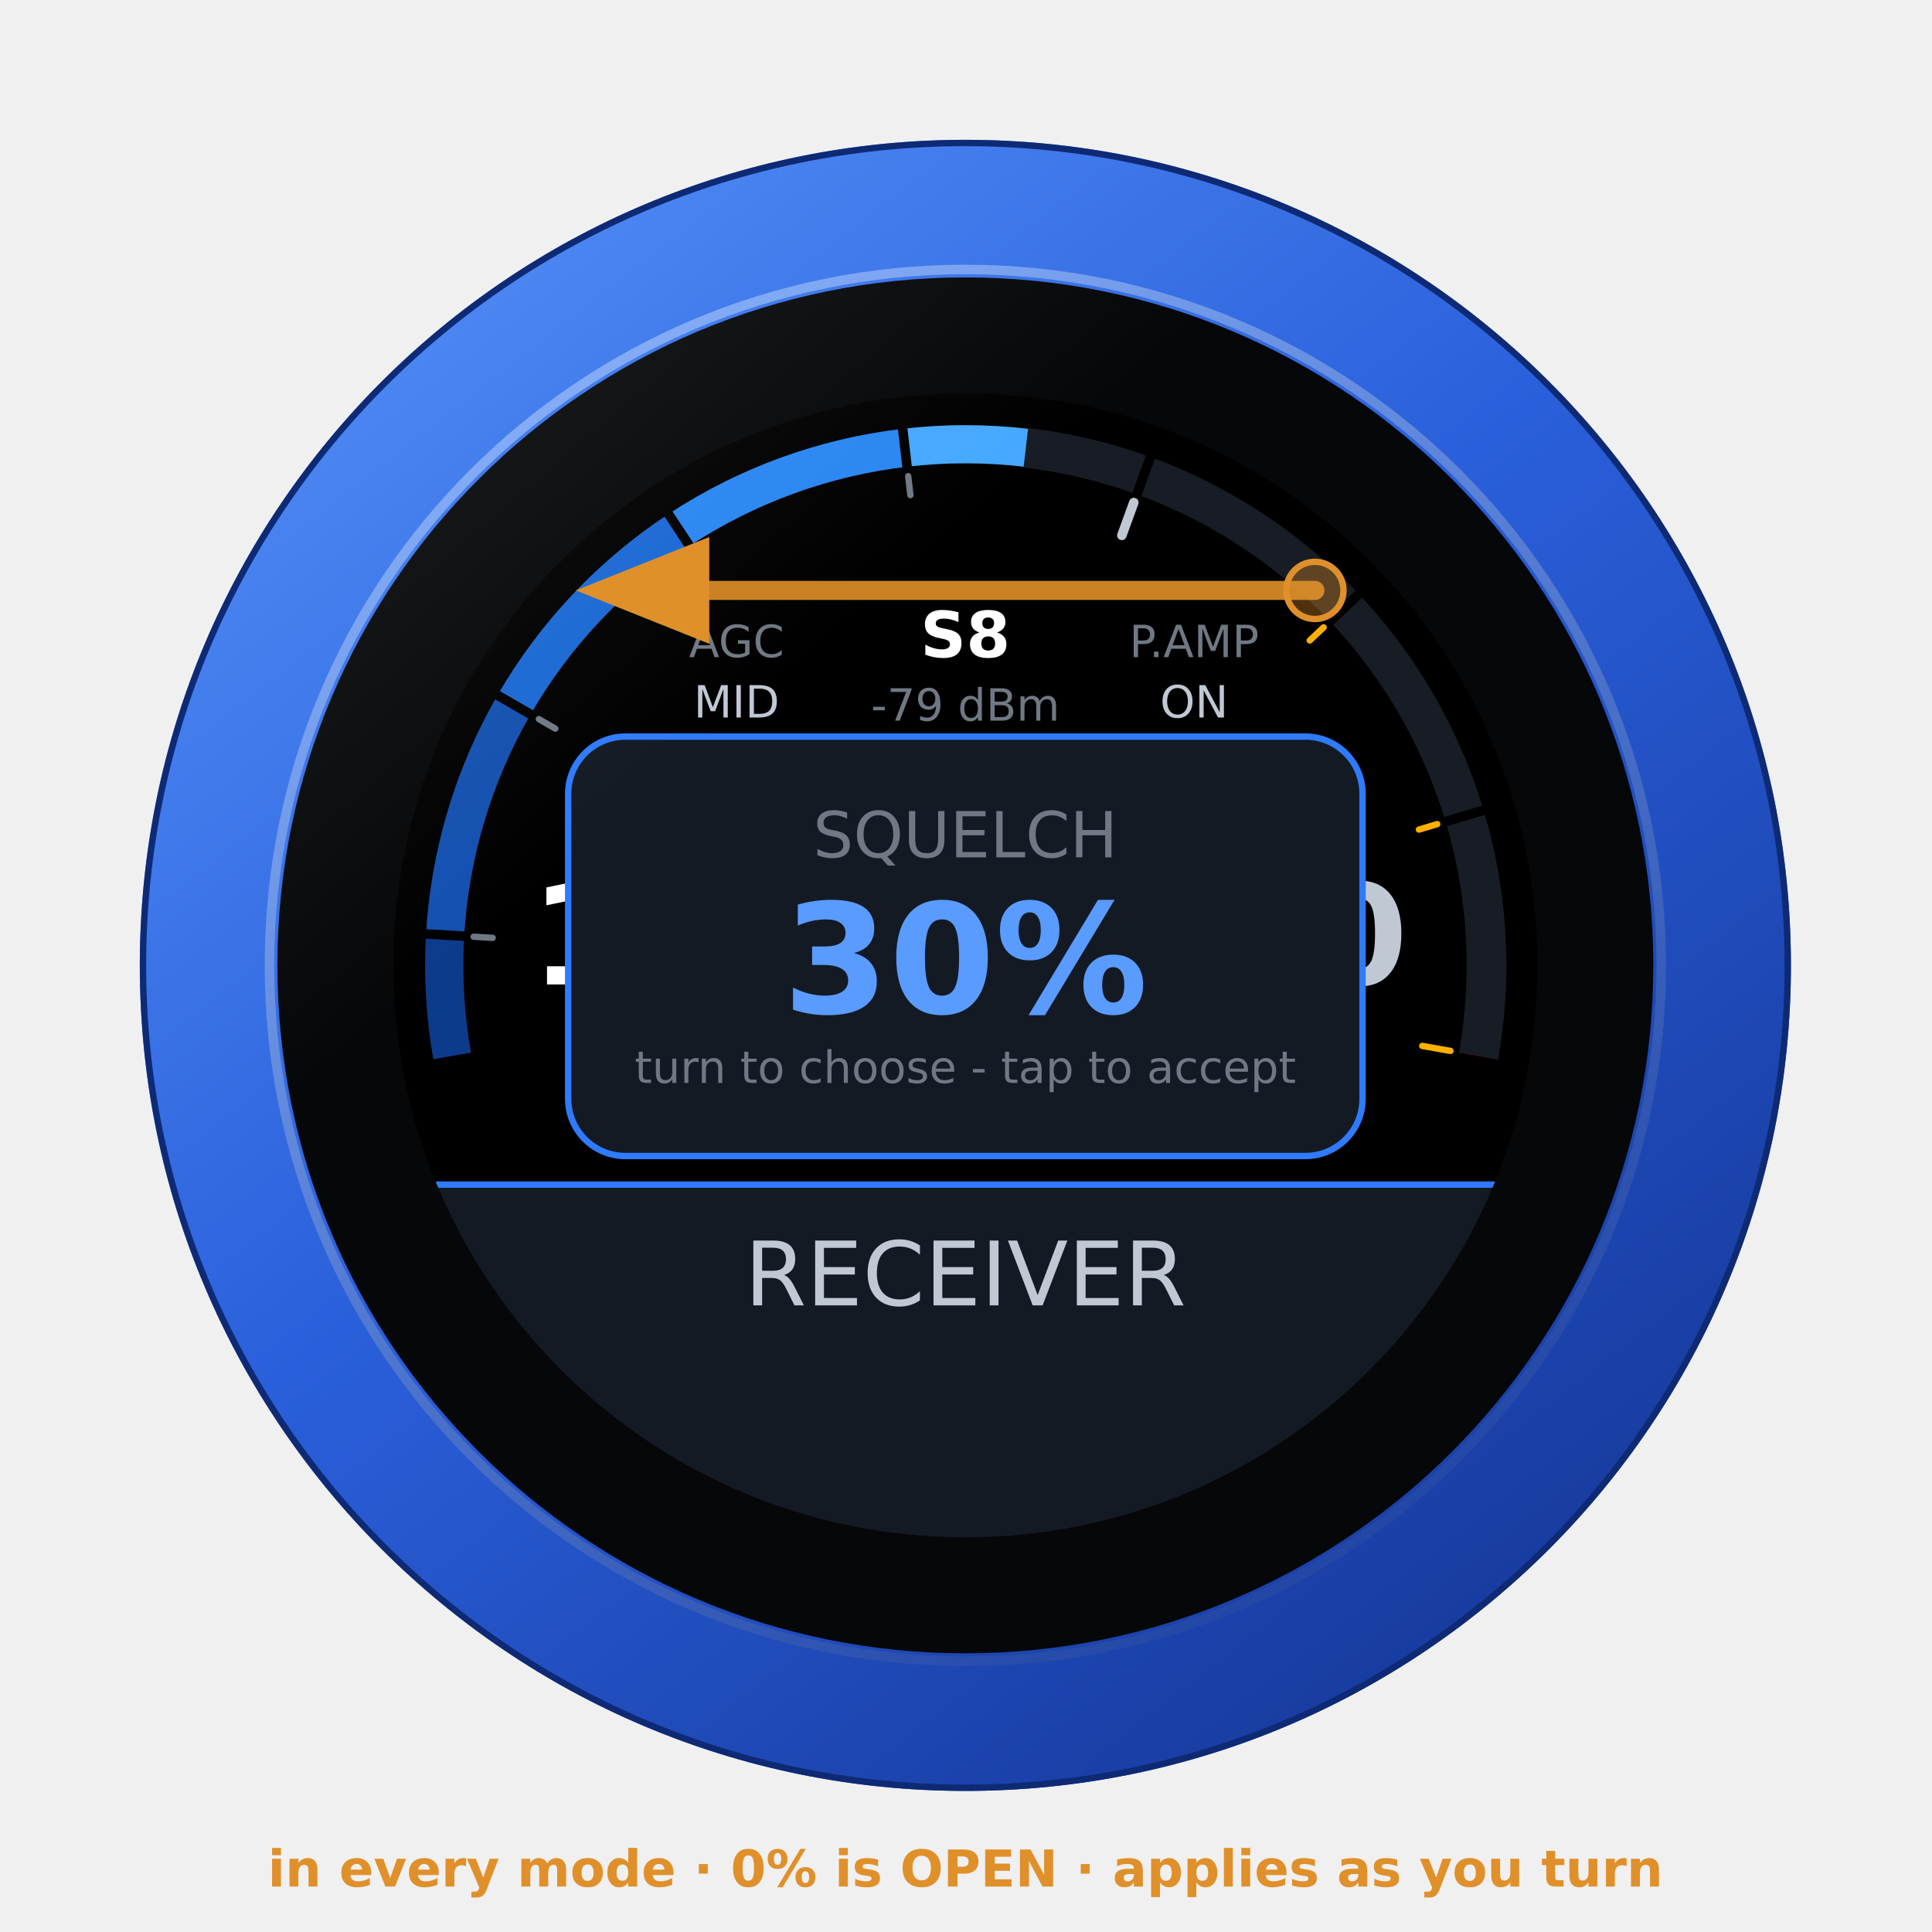
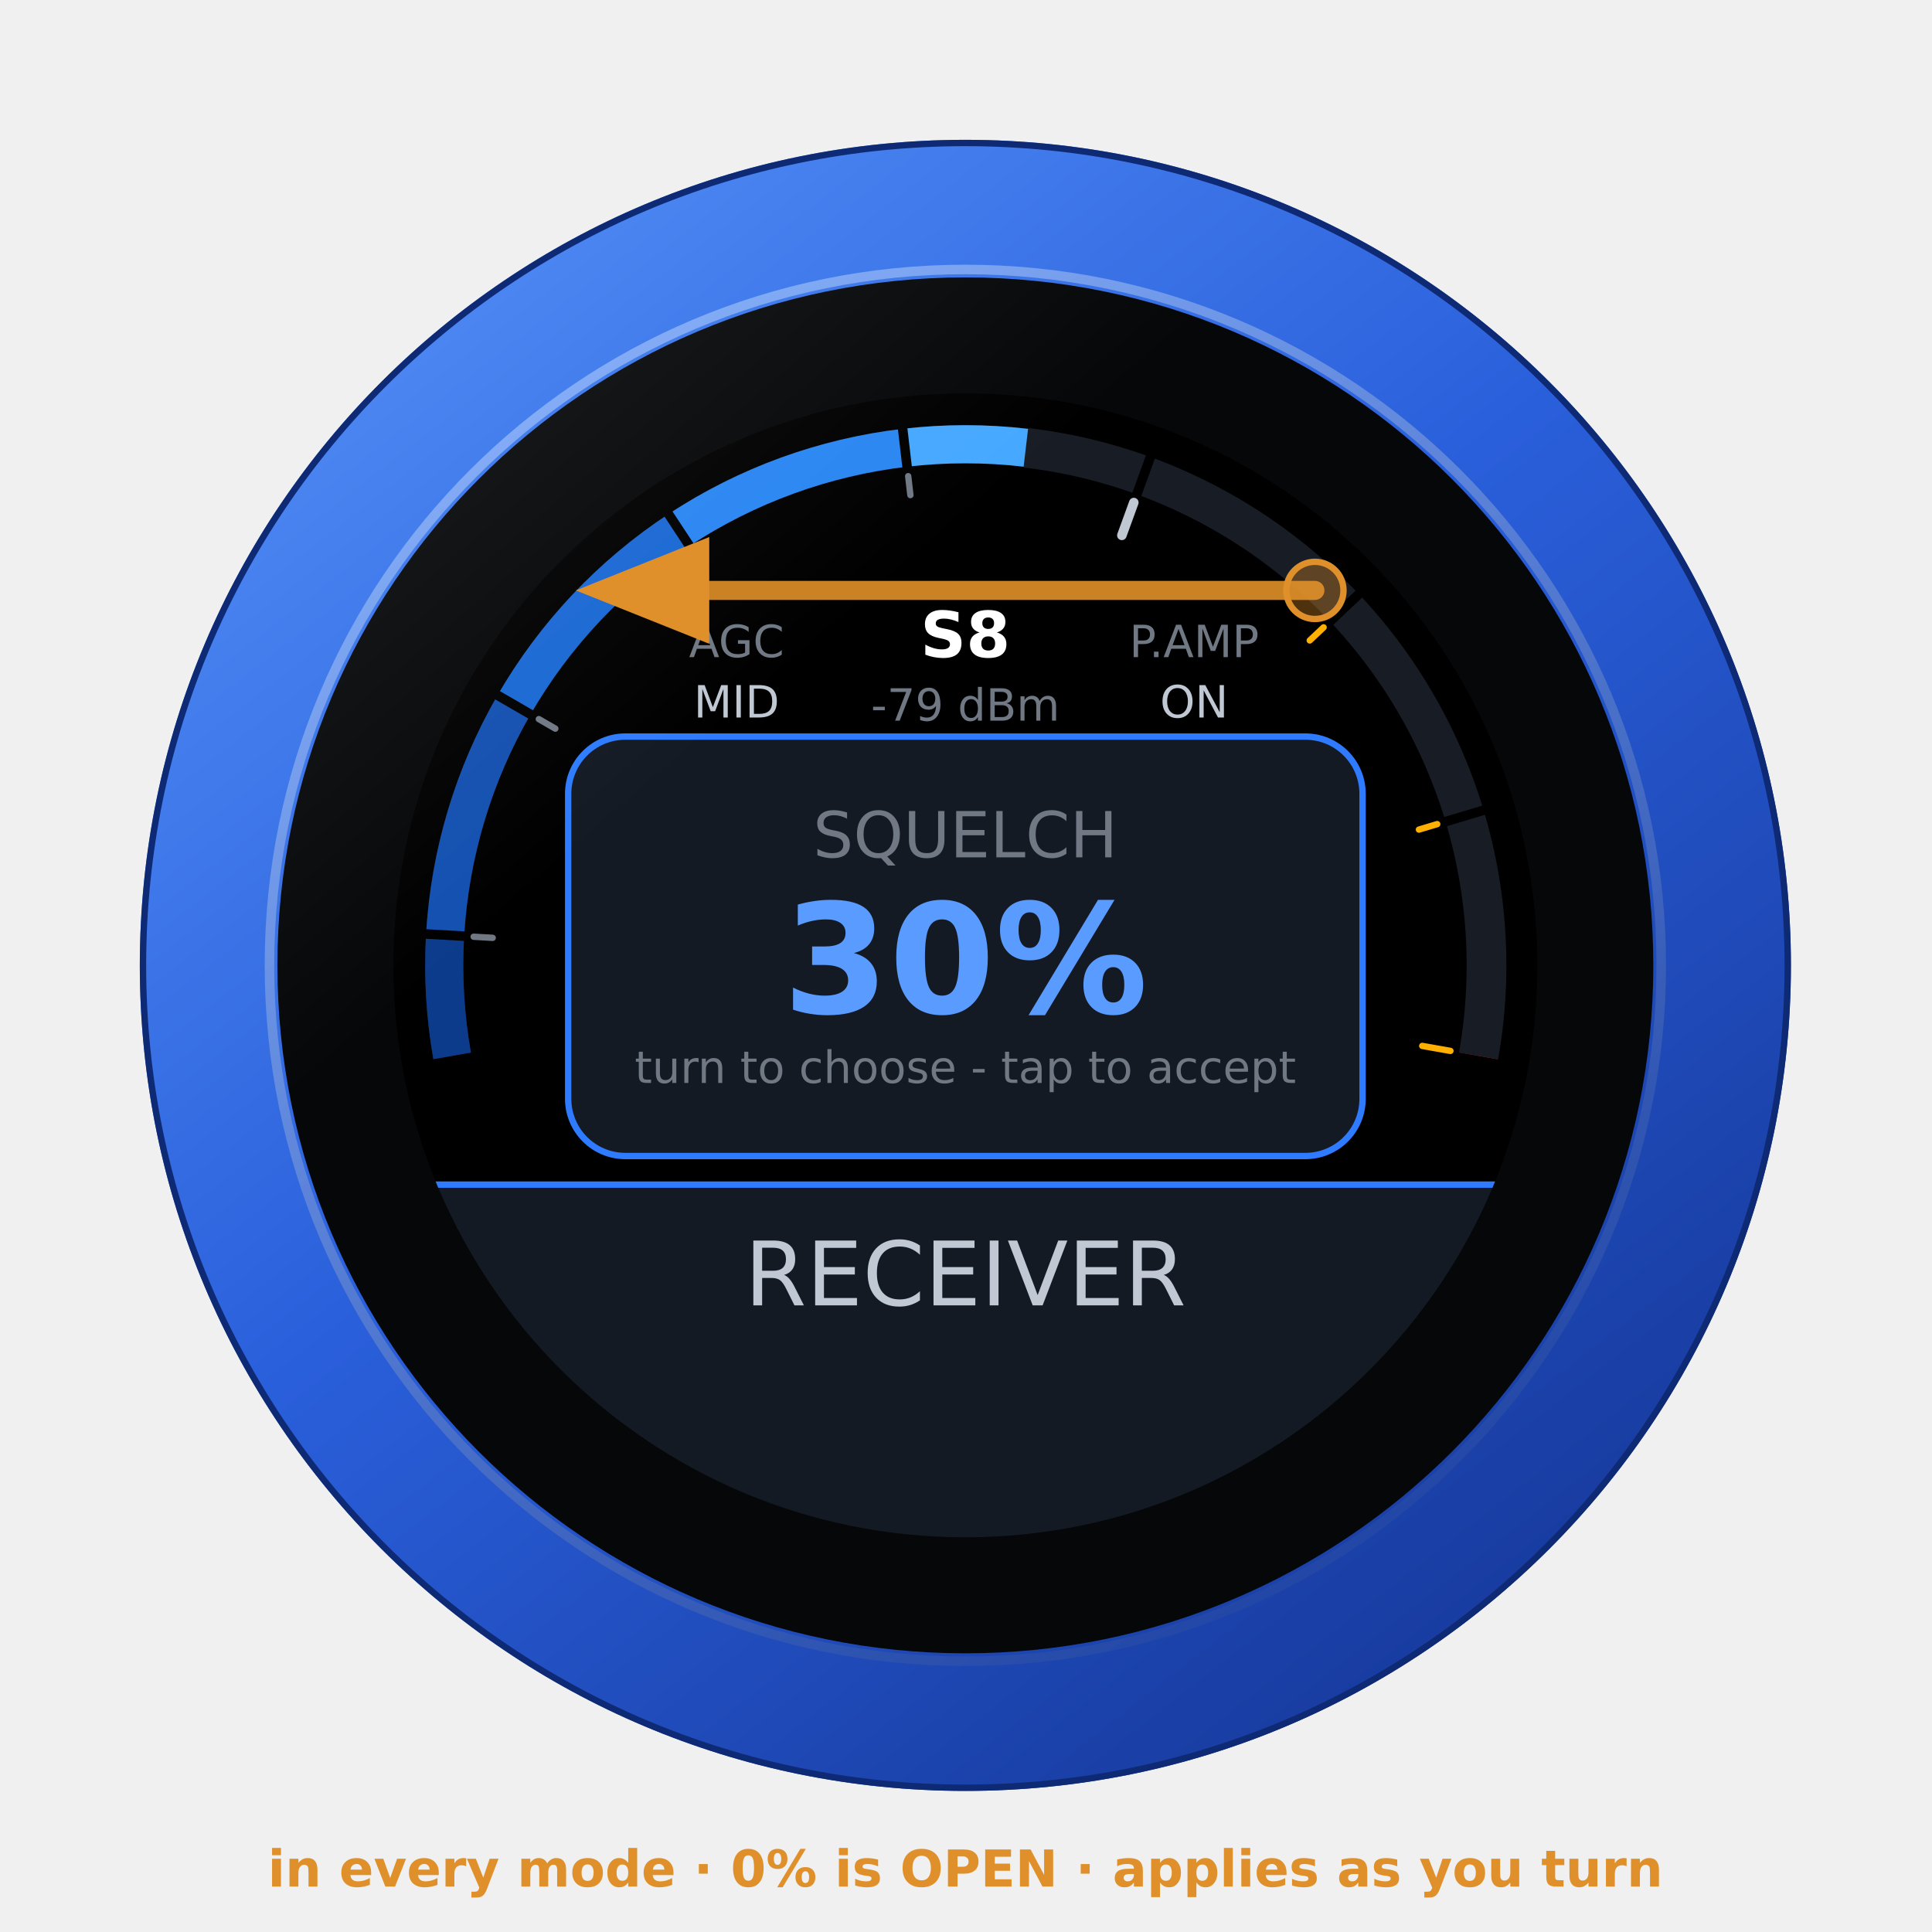
<svg xmlns="http://www.w3.org/2000/svg" viewBox="0 0 608 608" width="608" height="608" role="img" aria-label="Swipe from the right: the IC-R8600's squelch">
  <defs>
    <clipPath id="icom-22-glass">
      <circle cx="180" cy="180" r="180" />
    </clipPath>
    <linearGradient id="icom-22-alu" x1="0.15" y1="0.05" x2="0.85" y2="0.95">
      <stop offset="0" stop-color="#4F8BF5" />
      <stop offset="0.45" stop-color="#2A5FDB" />
      <stop offset="1" stop-color="#16389A" />
    </linearGradient>
    <linearGradient id="icom-22-chamfer" x1="0.2" y1="0" x2="0.8" y2="1">
      <stop offset="0" stop-color="#9CC0FF" />
      <stop offset="1" stop-color="#1B3F9E" />
    </linearGradient>
    <linearGradient id="icom-22-gloss" x1="0" y1="0" x2="0.6" y2="0.7">
      <stop offset="0" stop-color="#FFFFFF" stop-opacity="0.10" />
      <stop offset="0.5" stop-color="#FFFFFF" stop-opacity="0" />
    </linearGradient>
    <linearGradient id="icom-22-upd" x1="0" y1="0" x2="0" y2="1">
      <stop offset="0" stop-color="#262015" />
      <stop offset="1" stop-color="#0C0E13" />
    </linearGradient>
    <marker id="icom-22-arrow" viewBox="0 0 10 10" refX="7" refY="5" markerWidth="7" markerHeight="7" orient="auto-start-reverse">
      <path d="M0,1 L10,5 L0,9 z" fill="#E0902A" />
    </marker>
  </defs>
  <circle cx="303.8" cy="303.8" r="259.8" fill="url(#icom-22-alu)" />
  <circle cx="303.8" cy="303.8" r="258.8" fill="none" stroke="#0E2A74" stroke-width="2" />
  <circle cx="303.8" cy="303.8" r="219.0" fill="none" stroke="url(#icom-22-chamfer)" stroke-width="3" opacity="0.8" />
  <circle cx="303.8" cy="303.8" r="216.5" fill="#060709" />
  <g transform="translate(123.8,123.8)">
    <g clip-path="url(#icom-22-glass)">
      <rect x="0" y="0" width="360" height="360" fill="#000000" />
      <path d="M18.49,208.48 A164.00,164.00 0 1 1 341.51,208.48" fill="none" stroke="#181C24" stroke-width="12" />
      <path d="M18.49,208.48 A164.00,164.00 0 0 1 16.28,170.46" fill="none" stroke="#0D3B8C" stroke-width="12" />
      <path d="M16.28,170.46 A164.00,164.00 0 0 1 37.97,98.00" fill="none" stroke="#1350B0" stroke-width="12" />
      <path d="M37.97,98.00 A164.00,164.00 0 0 1 89.88,42.98" fill="none" stroke="#1A68D4" stroke-width="12" />
      <path d="M89.88,42.98 A164.00,164.00 0 0 1 160.96,17.11" fill="none" stroke="#2A86F2" stroke-width="12" />
      <path d="M160.96,17.11 A164.00,164.00 0 0 1 236.09,25.89" fill="none" stroke="#46A8FF" stroke-width="12" />
      <path d="M236.09,25.89 A164.00,164.00 0 0 1 299.29,67.46" fill="none" stroke="#FF6A5A" stroke-width="12" />
      <path d="M299.29,67.46 A164.00,164.00 0 0 1 337.11,132.96" fill="none" stroke="#FF4040" stroke-width="12" />
      <path d="M337.11,132.96 A164.00,164.00 0 0 1 341.51,208.48" fill="none" stroke="#E60012" stroke-width="12" />
      <path d="M341.51,208.48 A164.00,164.00 0 1 0 18.49,208.48" fill="none" stroke="#181C24" stroke-width="12.5" stroke-dasharray="267.15 582.47" />
      <line x1="23.27" y1="170.87" x2="9.29" y2="170.06" stroke="#000000" stroke-width="3" />
      <line x1="44.03" y1="101.50" x2="31.91" y2="94.50" stroke="#000000" stroke-width="3" />
      <line x1="93.73" y1="48.83" x2="86.03" y2="37.13" stroke="#000000" stroke-width="3" />
      <line x1="161.77" y1="24.06" x2="160.15" y2="10.16" stroke="#000000" stroke-width="3" />
      <line x1="233.70" y1="32.47" x2="238.49" y2="19.31" stroke="#000000" stroke-width="3" />
      <line x1="294.20" y1="72.26" x2="304.38" y2="62.65" stroke="#000000" stroke-width="3" />
      <line x1="330.40" y1="134.97" x2="343.82" y2="130.96" stroke="#000000" stroke-width="3" />
      <line x1="31.25" y1="171.34" x2="25.26" y2="170.99" stroke="#707884" stroke-width="2" stroke-linecap="round" />
      <line x1="50.96" y1="105.50" x2="45.77" y2="102.50" stroke="#707884" stroke-width="2" stroke-linecap="round" />
      <line x1="98.12" y1="55.51" x2="94.83" y2="50.50" stroke="#707884" stroke-width="2" stroke-linecap="round" />
      <line x1="162.70" y1="32.01" x2="162.01" y2="26.05" stroke="#707884" stroke-width="2" stroke-linecap="round" />
      <line x1="229.25" y1="44.68" x2="233.01" y2="34.35" stroke="#C0C8D4" stroke-width="3" stroke-linecap="round" />
      <line x1="288.38" y1="77.75" x2="292.74" y2="73.63" stroke="#FFB000" stroke-width="2" stroke-linecap="round" />
      <line x1="322.74" y1="137.27" x2="328.49" y2="135.55" stroke="#FFB000" stroke-width="2" stroke-linecap="round" />
      <line x1="323.78" y1="205.35" x2="332.65" y2="206.92" stroke="#FFB000" stroke-width="2" stroke-linecap="round" />
      <text x="180.0" y="83.0" font-size="20" fill="#FFFFFF" font-family="DejaVu Sans,Verdana,sans-serif" font-weight="700" text-anchor="middle">S8</text>
      <text x="180.0" y="103.0" font-size="14" fill="#707884" font-family="DejaVu Sans,Verdana,sans-serif" font-weight="400" text-anchor="middle">-79 dBm</text>
      <text x="108.0" y="83.0" font-size="14" fill="#707884" font-family="DejaVu Sans,Verdana,sans-serif" font-weight="400" text-anchor="middle">AGC</text>
      <text x="108.0" y="102.0" font-size="14" fill="#C0C8D4" font-family="DejaVu Sans,Verdana,sans-serif" font-weight="400" text-anchor="middle">MID</text>
      <text x="252.0" y="83.0" font-size="14" fill="#707884" font-family="DejaVu Sans,Verdana,sans-serif" font-weight="400" text-anchor="middle">P.AMP</text>
      <text x="252.0" y="102.0" font-size="14" fill="#C0C8D4" font-family="DejaVu Sans,Verdana,sans-serif" font-weight="400" text-anchor="middle">ON</text>
      <text x="104.0" y="129.0" font-size="20" fill="#2F7BFF" font-family="DejaVu Sans,Verdana,sans-serif" font-weight="400" text-anchor="middle">2m</text>
      <text x="180.0" y="129.0" font-size="20" fill="#FFFFFF" font-family="DejaVu Sans,Verdana,sans-serif" font-weight="400" text-anchor="middle">FM</text>
      <text x="256.0" y="129.0" font-size="20" fill="#C0C8D4" font-family="DejaVu Sans,Verdana,sans-serif" font-weight="400" text-anchor="middle">FIL1</text>
-       <text x="58.5" y="186.0" font-size="44" fill="#FFFFFF" font-family="DejaVu Sans,Verdana,sans-serif" font-weight="700" text-anchor="middle">1</text>
-       <text x="91.5" y="186.0" font-size="44" fill="#FFFFFF" font-family="DejaVu Sans,Verdana,sans-serif" font-weight="700" text-anchor="middle">4</text>
-       <text x="124.5" y="186.0" font-size="44" fill="#FFFFFF" font-family="DejaVu Sans,Verdana,sans-serif" font-weight="700" text-anchor="middle">5</text>
-       <text x="146.5" y="186.0" font-size="44" fill="#707884" font-family="DejaVu Sans,Verdana,sans-serif" font-weight="400" text-anchor="middle">.</text>
-       <text x="168.5" y="186.0" font-size="44" fill="#5A9BFF" font-family="DejaVu Sans,Verdana,sans-serif" font-weight="700" text-anchor="middle">5</text>
-       <text x="201.5" y="186.0" font-size="44" fill="#C0C8D4" font-family="DejaVu Sans,Verdana,sans-serif" font-weight="700" text-anchor="middle">0</text>
-       <text x="234.5" y="186.0" font-size="44" fill="#C0C8D4" font-family="DejaVu Sans,Verdana,sans-serif" font-weight="700" text-anchor="middle">0</text>
-       <text x="256.5" y="186.0" font-size="44" fill="#707884" font-family="DejaVu Sans,Verdana,sans-serif" font-weight="400" text-anchor="middle">.</text>
-       <text x="276.0" y="186.0" font-size="44" fill="#C0C8D4" font-family="DejaVu Sans,Verdana,sans-serif" font-weight="700" text-anchor="middle">0</text>
-       <text x="304.0" y="186.0" font-size="44" fill="#C0C8D4" font-family="DejaVu Sans,Verdana,sans-serif" font-weight="700" text-anchor="middle">0</text>
-       <rect x="156.5" y="196" width="24" height="3" fill="#2F7BFF" />
+       <text x="70.0" y="187.0" font-size="46" fill="#FFFFFF" font-family="Hack,DejaVu Sans Mono,Menlo,Consolas,monospace" font-weight="400" text-anchor="middle" textLength="28" lengthAdjust="spacingAndGlyphs">1</text>
+       <text x="98.0" y="187.0" font-size="46" fill="#FFFFFF" font-family="Hack,DejaVu Sans Mono,Menlo,Consolas,monospace" font-weight="400" text-anchor="middle" textLength="28" lengthAdjust="spacingAndGlyphs">4</text>
+       <text x="126.0" y="187.0" font-size="46" fill="#FFFFFF" font-family="Hack,DejaVu Sans Mono,Menlo,Consolas,monospace" font-weight="400" text-anchor="middle" textLength="28" lengthAdjust="spacingAndGlyphs">5</text>
+       <text x="146.0" y="187.0" font-size="46" fill="#707884" font-family="Hack,DejaVu Sans Mono,Menlo,Consolas,monospace" font-weight="400" text-anchor="middle" textLength="28" lengthAdjust="spacingAndGlyphs">.</text>
+       <text x="166.0" y="187.0" font-size="46" fill="#5A9BFF" font-family="Hack,DejaVu Sans Mono,Menlo,Consolas,monospace" font-weight="400" text-anchor="middle" textLength="28" lengthAdjust="spacingAndGlyphs">5</text>
+       <text x="194.0" y="187.0" font-size="46" fill="#C0C8D4" font-family="Hack,DejaVu Sans Mono,Menlo,Consolas,monospace" font-weight="400" text-anchor="middle" textLength="28" lengthAdjust="spacingAndGlyphs">0</text>
+       <text x="222.0" y="187.0" font-size="46" fill="#C0C8D4" font-family="Hack,DejaVu Sans Mono,Menlo,Consolas,monospace" font-weight="400" text-anchor="middle" textLength="28" lengthAdjust="spacingAndGlyphs">0</text>
+       <text x="242.0" y="187.0" font-size="46" fill="#707884" font-family="Hack,DejaVu Sans Mono,Menlo,Consolas,monospace" font-weight="400" text-anchor="middle" textLength="28" lengthAdjust="spacingAndGlyphs">.</text>
+       <text x="262.0" y="187.0" font-size="46" fill="#C0C8D4" font-family="Hack,DejaVu Sans Mono,Menlo,Consolas,monospace" font-weight="400" text-anchor="middle" textLength="28" lengthAdjust="spacingAndGlyphs">0</text>
+       <text x="290.0" y="187.0" font-size="46" fill="#C0C8D4" font-family="Hack,DejaVu Sans Mono,Menlo,Consolas,monospace" font-weight="400" text-anchor="middle" textLength="28" lengthAdjust="spacingAndGlyphs">0</text>
+       <rect x="155" y="203" width="22" height="3" rx="1" fill="#2F7BFF" />
      <text x="124.0" y="227.0" font-size="20" fill="#2F7BFF" font-family="DejaVu Sans,Verdana,sans-serif" font-weight="400" text-anchor="middle">100 kHz</text>
      <g transform="translate(220.1,216.0)" fill="#C0C8D4">
        <path d="M0,3.5 h3 l4,-3.5 v11 l-4,-3.5 h-3 z" />
        <path d="M9,3 a3.2,3.2 0 0 1 0,5" fill="none" stroke="#C0C8D4" stroke-width="1.6" stroke-linecap="round" />
      </g>
      <text x="235.1" y="227.0" font-size="14" fill="#C0C8D4" font-family="DejaVu Sans,Verdana,sans-serif" font-weight="400" text-anchor="start">40</text>
      <rect x="0" y="248" width="360" height="112" fill="#141A24" />
      <line x1="0" y1="249" x2="360" y2="249" stroke="#2F7BFF" stroke-width="2" />
      <text x="180.0" y="287.0" font-size="28" fill="#C0C8D4" font-family="DejaVu Sans,Verdana,sans-serif" font-weight="500" text-anchor="middle" xml:space="preserve">RECEIVER</text>
      <rect x="55" y="108" width="250" height="132" rx="18" fill="#141A24" stroke="#2F7BFF" stroke-width="2" />
      <text x="180.0" y="146.0" font-size="20" fill="#707884" font-family="DejaVu Sans,Verdana,sans-serif" font-weight="400" text-anchor="middle">SQUELCH</text>
      <text x="180.0" y="195.0" font-size="48" fill="#5A9BFF" font-family="DejaVu Sans,Verdana,sans-serif" font-weight="600" text-anchor="middle" textLength="99" lengthAdjust="spacingAndGlyphs">30%</text>
      <text x="180.0" y="217.0" font-size="14" fill="#707884" font-family="DejaVu Sans,Verdana,sans-serif" font-weight="400" text-anchor="middle">turn to choose  -  tap to accept</text>
    </g>
  </g>
  <circle cx="303.8" cy="303.8" r="216.5" fill="url(#icom-22-gloss)" />
  <line x1="413.8" y1="185.8" x2="193.8" y2="185.8" stroke="#E0902A" stroke-width="6" stroke-linecap="round" stroke-opacity="0.9" marker-end="url(#icom-22-arrow)" />
  <circle cx="413.8" cy="185.8" r="9" fill="#E0902A" fill-opacity="0.35" stroke="#E0902A" stroke-width="2" />
  <text x="303.8" y="593.7" font-size="16" fill="#E0902A" font-family="DejaVu Sans,Verdana,sans-serif" font-weight="700" text-anchor="middle">in every mode  ·  0% is OPEN  ·  applies as you turn</text>
</svg>
